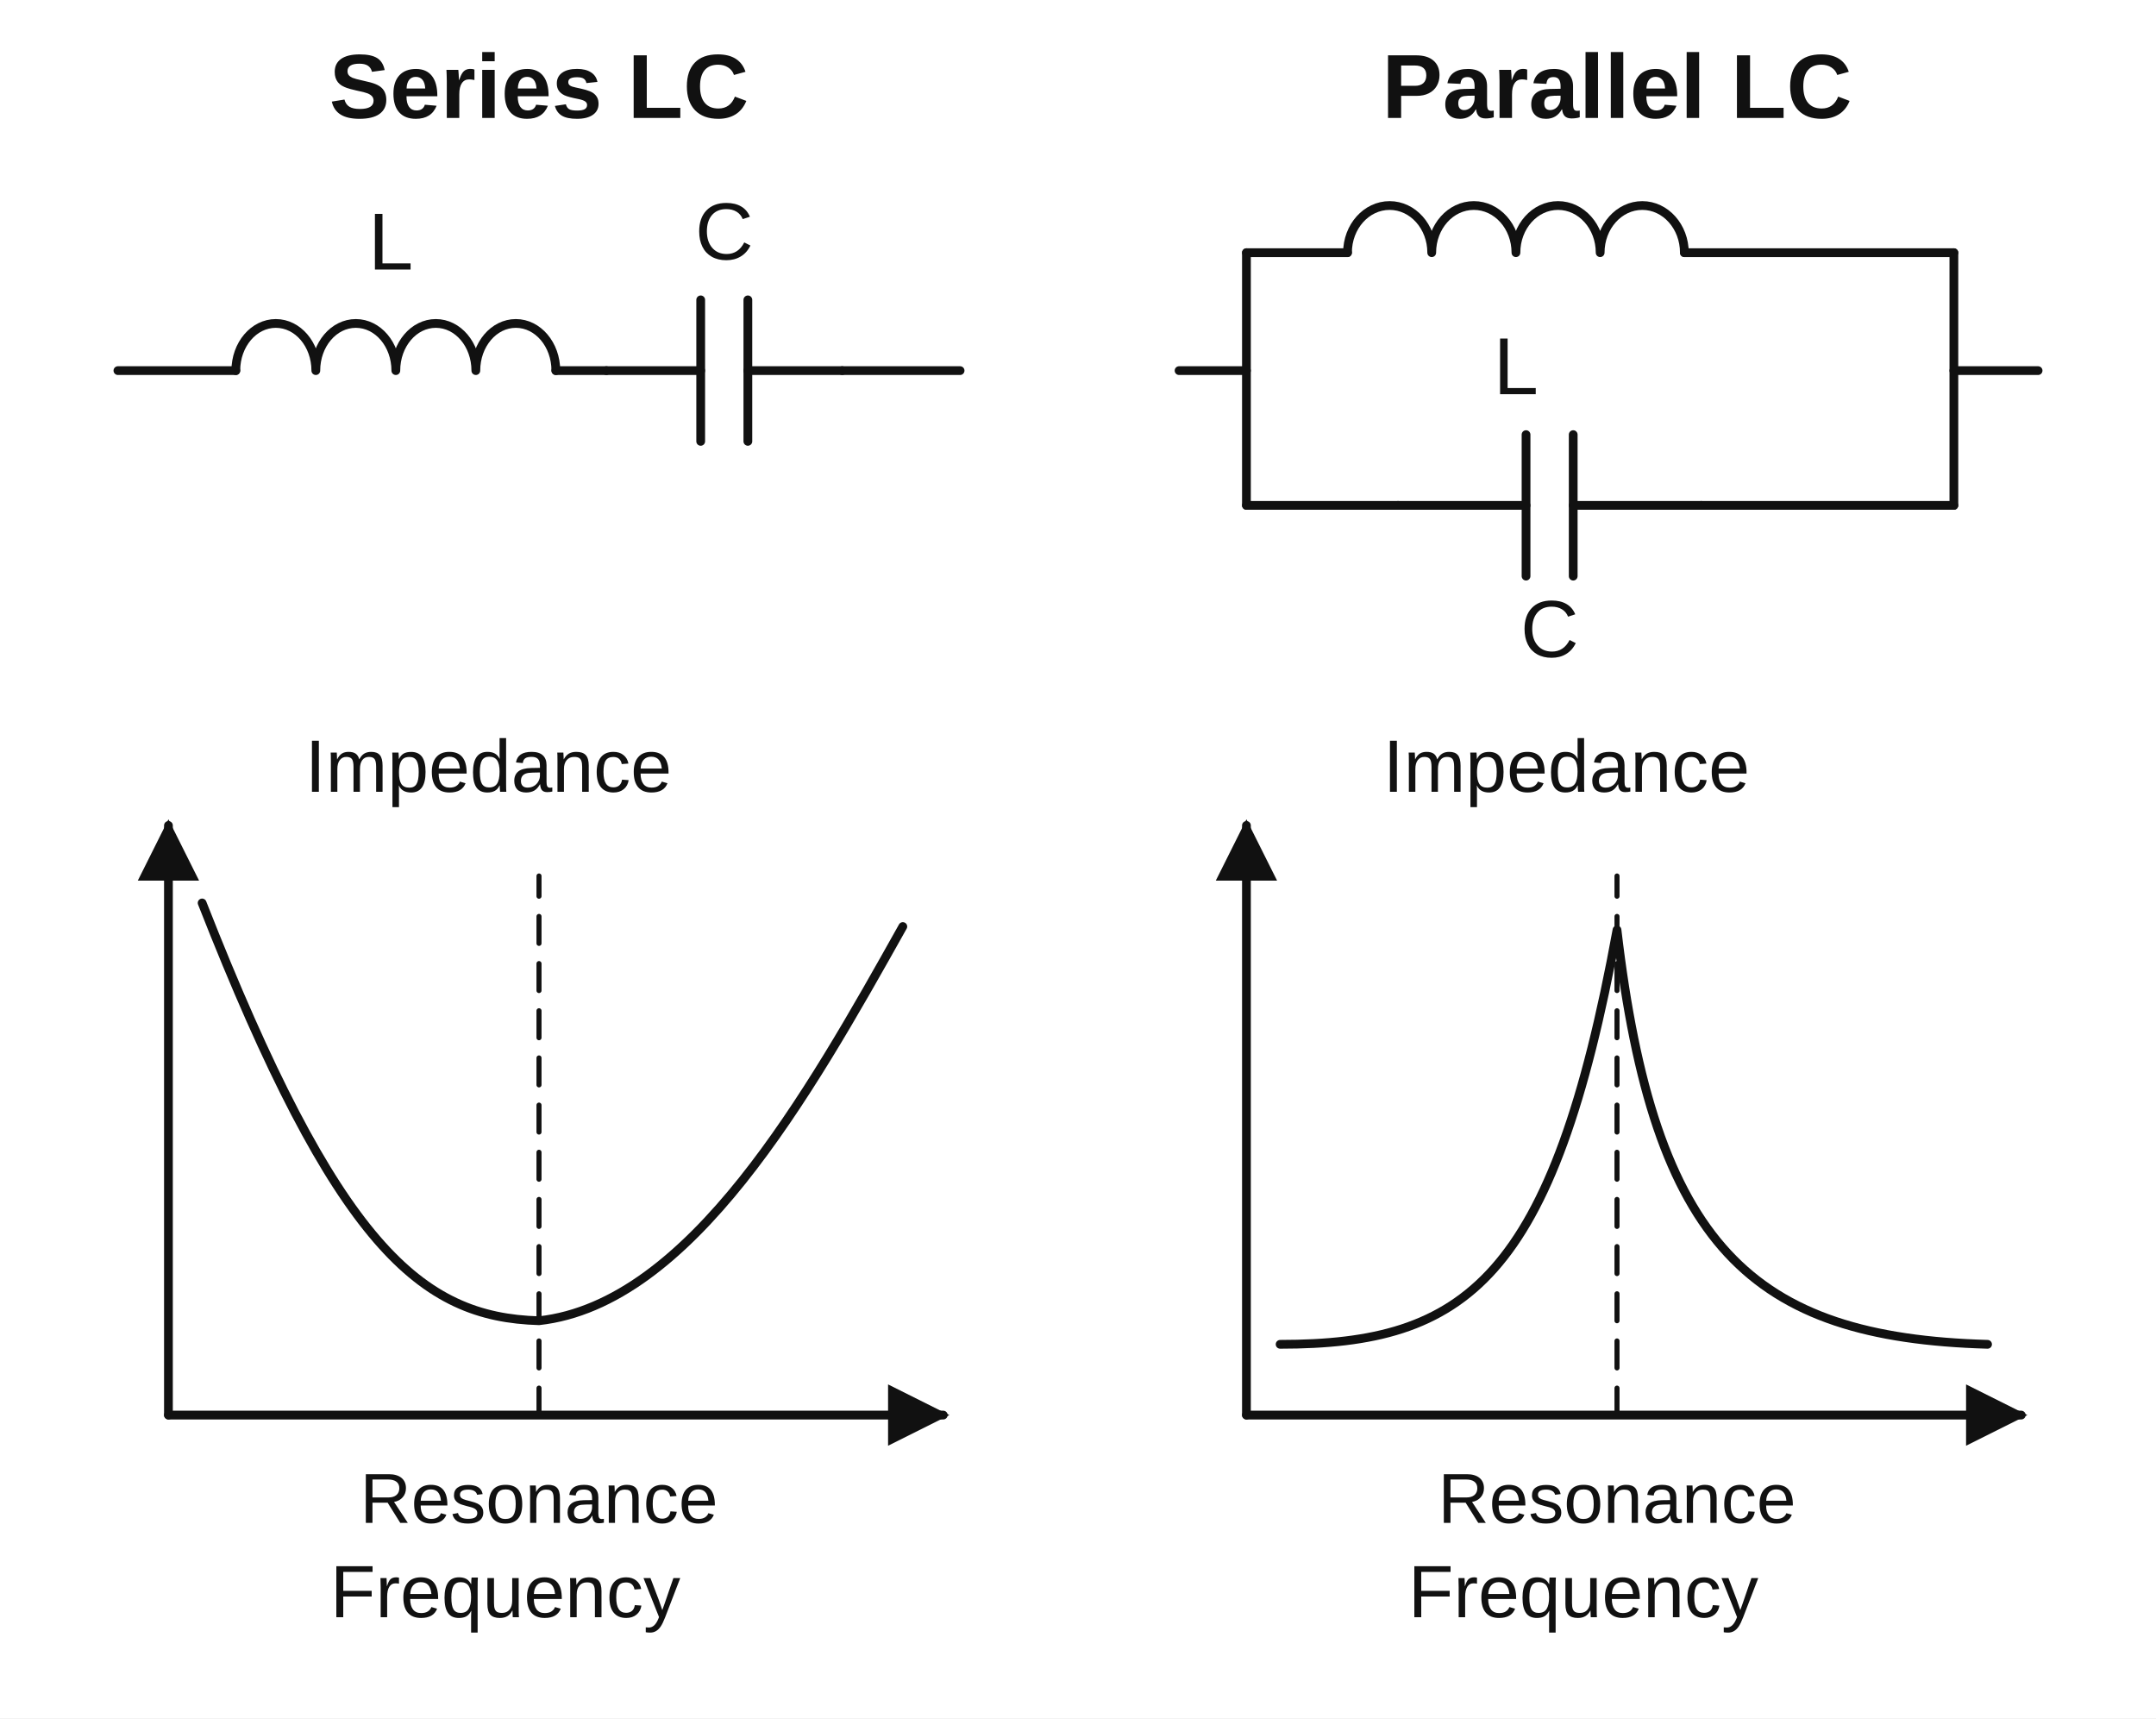
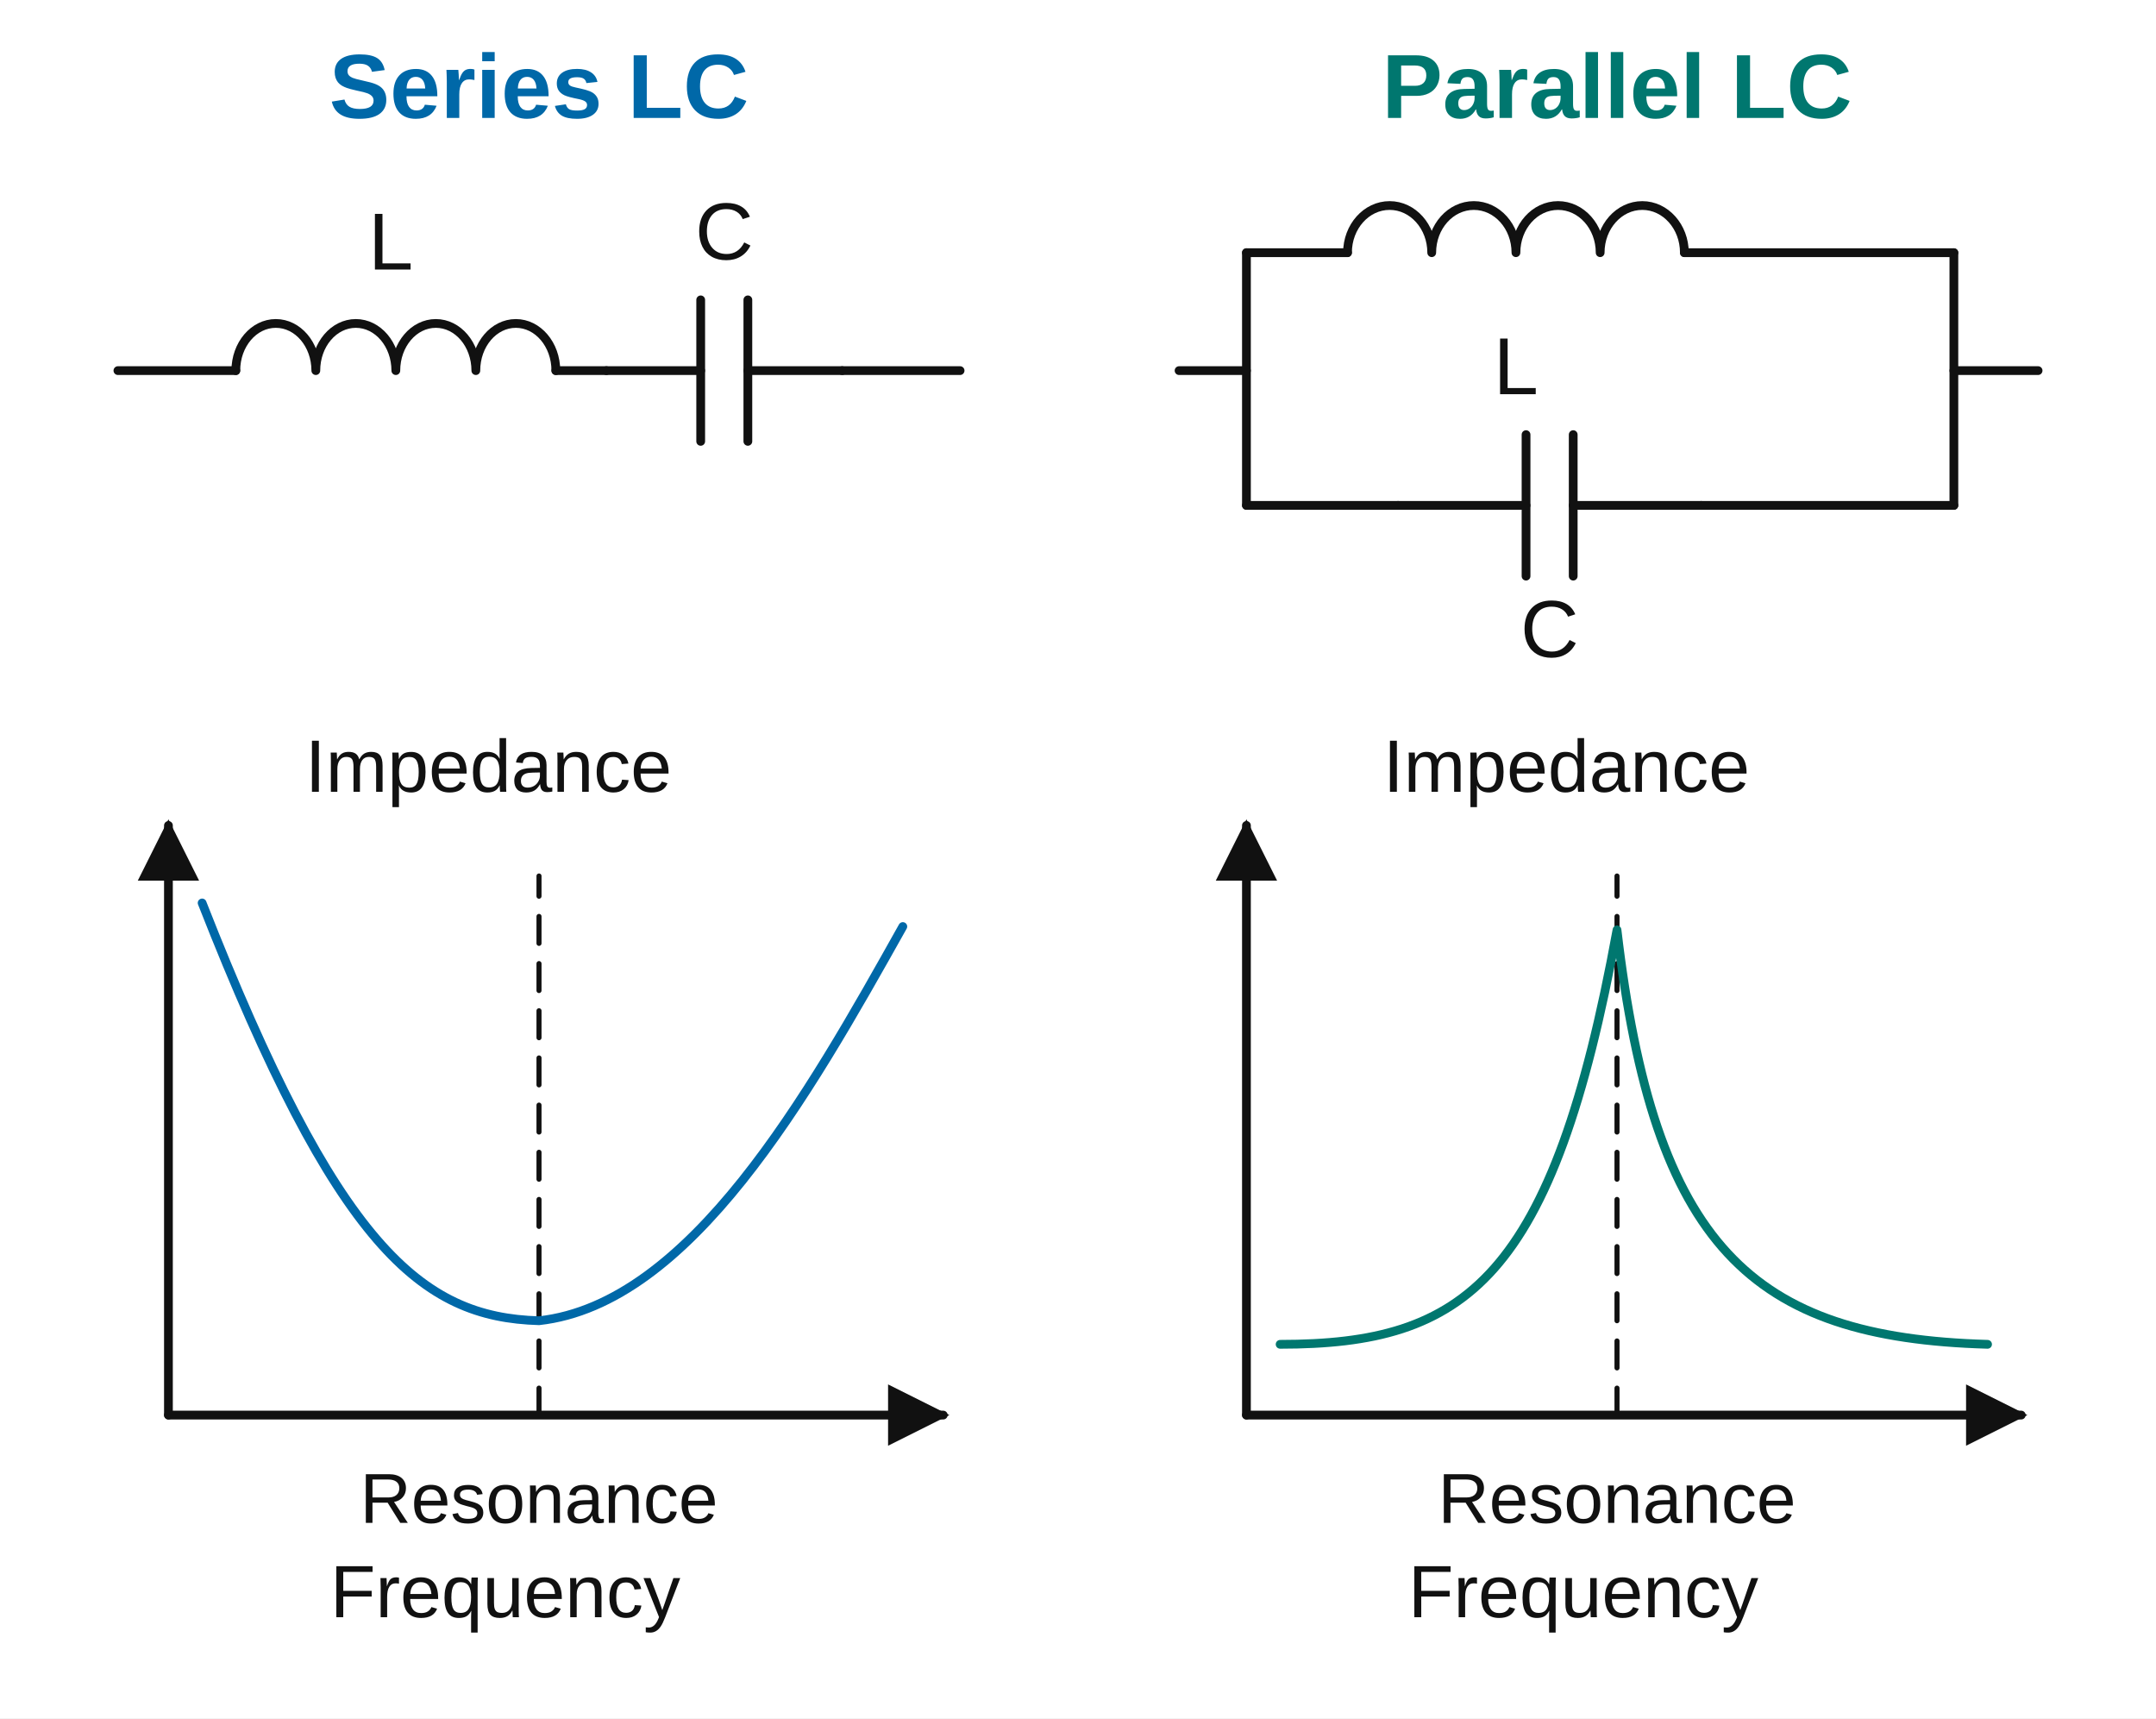
<svg xmlns="http://www.w3.org/2000/svg" viewBox="0 0 640 510" width="640" height="510" role="img">
  <rect width="640" height="510" fill="white" />
  <defs>
    <marker id="arrow" viewBox="0 0 10 10" refX="9" refY="5" markerWidth="7" markerHeight="7" orient="auto-start-reverse">
      <path d="M 0 0 L 10 5 L 0 10 z" fill="#111" />
    </marker>
  </defs>
  <g fill="none" stroke="#111" stroke-width="2.6" stroke-linejoin="round" stroke-linecap="round">
-     <text x="160" y="35" fill="#111" stroke="none" font-family="Arial, sans-serif" font-size="27" text-anchor="middle" font-weight="bold">Series LC</text>
-     <text x="480" y="35" fill="#111" stroke="none" font-family="Arial, sans-serif" font-size="27" text-anchor="middle" font-weight="bold">Parallel LC</text>
+     <text x="160" y="35" fill="#0068a8" stroke="none" font-family="Arial, sans-serif" font-size="27" text-anchor="middle" font-weight="bold">Series LC</text>
+     <text x="480" y="35" fill="#00776f" stroke="none" font-family="Arial, sans-serif" font-size="27" text-anchor="middle" font-weight="bold">Parallel LC</text>
    <line x1="35" y1="110" x2="70" y2="110" stroke-width="2.6" />
    <path d="M 70 110 a 11.875 14 0 0 1 23.75 0 a 11.875 14 0 0 1 23.75 0 a 11.875 14 0 0 1 23.75 0 a 11.875 14 0 0 1 23.75 0" stroke-width="2.6" />
    <line x1="165" y1="110" x2="180" y2="110" stroke-width="2.6" />
    <line x1="180" y1="110" x2="208.0" y2="110" stroke-width="2.6" />
    <line x1="208.0" y1="89" x2="208.0" y2="131" stroke-width="2.6" />
    <line x1="222.0" y1="89" x2="222.0" y2="131" stroke-width="2.6" />
    <line x1="222.0" y1="110" x2="250" y2="110" stroke-width="2.6" />
    <line x1="250" y1="110" x2="285" y2="110" stroke-width="2.6" />
    <text x="116" y="80" fill="#111" stroke="none" font-family="Arial, sans-serif" font-size="24" text-anchor="middle">L</text>
    <text x="215" y="77" fill="#111" stroke="none" font-family="Arial, sans-serif" font-size="24" text-anchor="middle">C</text>
    <line x1="350" y1="110" x2="370" y2="110" stroke-width="2.6" />
    <line x1="370" y1="75" x2="370" y2="150" stroke-width="2.6" />
    <line x1="370" y1="75" x2="400" y2="75" stroke-width="2.6" />
    <path d="M 400 75 a 12.5 14 0 0 1 25.0 0 a 12.5 14 0 0 1 25.0 0 a 12.5 14 0 0 1 25.0 0 a 12.5 14 0 0 1 25.0 0" stroke-width="2.6" />
    <line x1="500" y1="75" x2="580" y2="75" stroke-width="2.6" />
    <line x1="370" y1="150" x2="415" y2="150" stroke-width="2.6" />
    <line x1="415" y1="150" x2="453.0" y2="150" stroke-width="2.6" />
    <line x1="453.0" y1="129" x2="453.0" y2="171" stroke-width="2.6" />
    <line x1="467.0" y1="129" x2="467.0" y2="171" stroke-width="2.6" />
    <line x1="467.0" y1="150" x2="505" y2="150" stroke-width="2.6" />
    <line x1="505" y1="150" x2="580" y2="150" stroke-width="2.6" />
    <line x1="580" y1="75" x2="580" y2="150" stroke-width="2.6" />
    <line x1="580" y1="110" x2="605" y2="110" stroke-width="2.6" />
    <text x="450" y="117" fill="#111" stroke="none" font-family="Arial, sans-serif" font-size="24" text-anchor="middle">L</text>
    <text x="460" y="195" fill="#111" stroke="none" font-family="Arial, sans-serif" font-size="24" text-anchor="middle">C</text>
    <line x1="50" y1="420" x2="50" y2="245" stroke-width="2.6" marker-end="url(#arrow)" />
    <line x1="50" y1="420" x2="280" y2="420" stroke-width="2.6" marker-end="url(#arrow)" />
    <text x="150" y="480" fill="#111" stroke="none" font-family="Arial, sans-serif" font-size="22" text-anchor="middle">Frequency</text>
    <text x="145" y="235" fill="#111" stroke="none" font-family="Arial, sans-serif" font-size="22" text-anchor="middle">Impedance</text>
    <line x1="160" y1="420" x2="160" y2="260" stroke-width="1.5" stroke-dasharray="8 6" />
    <text x="160" y="452" fill="#111" stroke="none" font-family="Arial, sans-serif" font-size="21" text-anchor="middle">Resonance</text>
    <line x1="370" y1="420" x2="370" y2="245" stroke-width="2.6" marker-end="url(#arrow)" />
    <line x1="370" y1="420" x2="600" y2="420" stroke-width="2.6" marker-end="url(#arrow)" />
    <text x="470" y="480" fill="#111" stroke="none" font-family="Arial, sans-serif" font-size="22" text-anchor="middle">Frequency</text>
    <text x="465" y="235" fill="#111" stroke="none" font-family="Arial, sans-serif" font-size="22" text-anchor="middle">Impedance</text>
    <line x1="480" y1="420" x2="480" y2="260" stroke-width="1.5" stroke-dasharray="8 6" />
    <text x="480" y="452" fill="#111" stroke="none" font-family="Arial, sans-serif" font-size="21" text-anchor="middle">Resonance</text>
-     <path d="M 60 268 C 100 370 125 391 160 392 C 205 387 240 325 268 275" stroke-width="2.6" />
-     <path d="M 380 399 C 435 399 461 380 480 276 C 491 370 520 397 590 399" stroke-width="2.6" />
+     <path d="M 60 268 C 100 370 125 391 160 392 C 205 387 240 325 268 275" stroke-width="2.6" stroke="#0068a8" />
+     <path d="M 380 399 C 435 399 461 380 480 276 C 491 370 520 397 590 399" stroke-width="2.6" stroke="#00776f" />
  </g>
+   <style id="figure-theme">
+   @media screen and (prefers-color-scheme: dark) {
+     [fill="white"] { fill: #111820; }
+     [fill="#111"] { fill: #e9eef4; }
+     [fill="#0068a8"] { fill: #79c6ff; }
+     [fill="#00776f"] { fill: #70d5c6; }
+     [stroke="#111"] { stroke: #e9eef4; }
+     [stroke="#0068a8"] { stroke: #79c6ff; }
+     [stroke="#00776f"] { stroke: #70d5c6; }
+   }
+ </style>
</svg>
